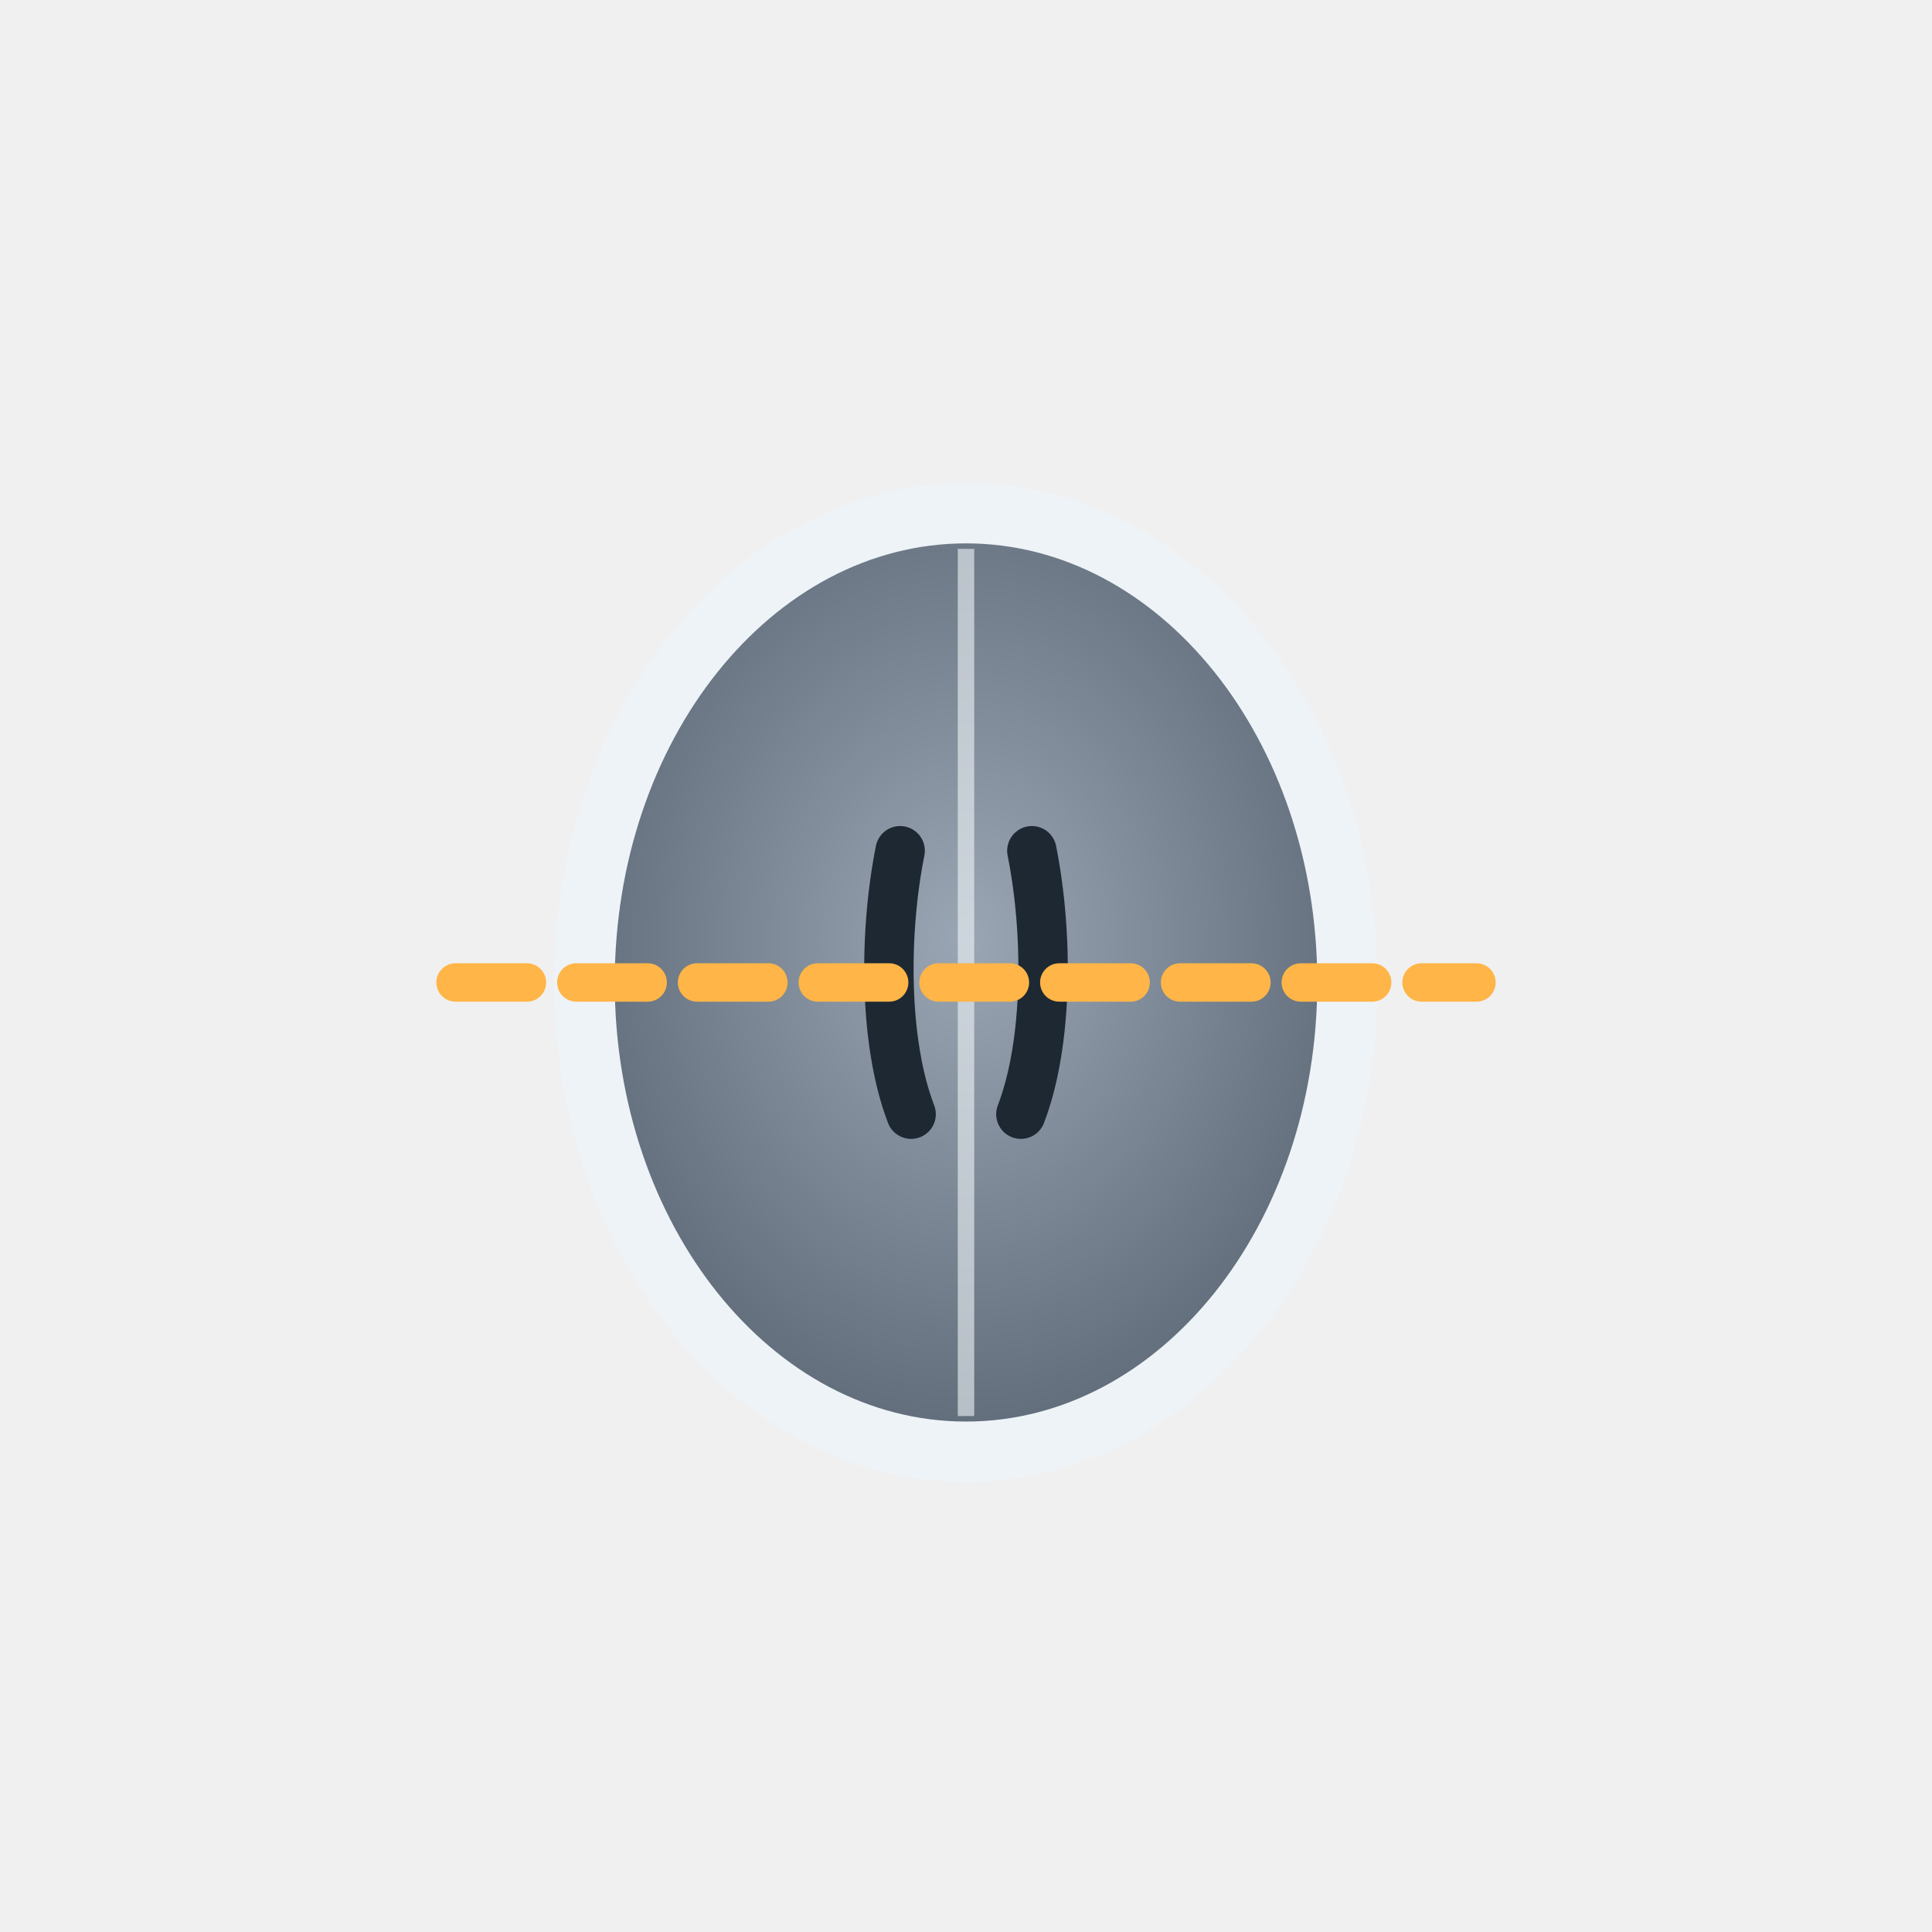
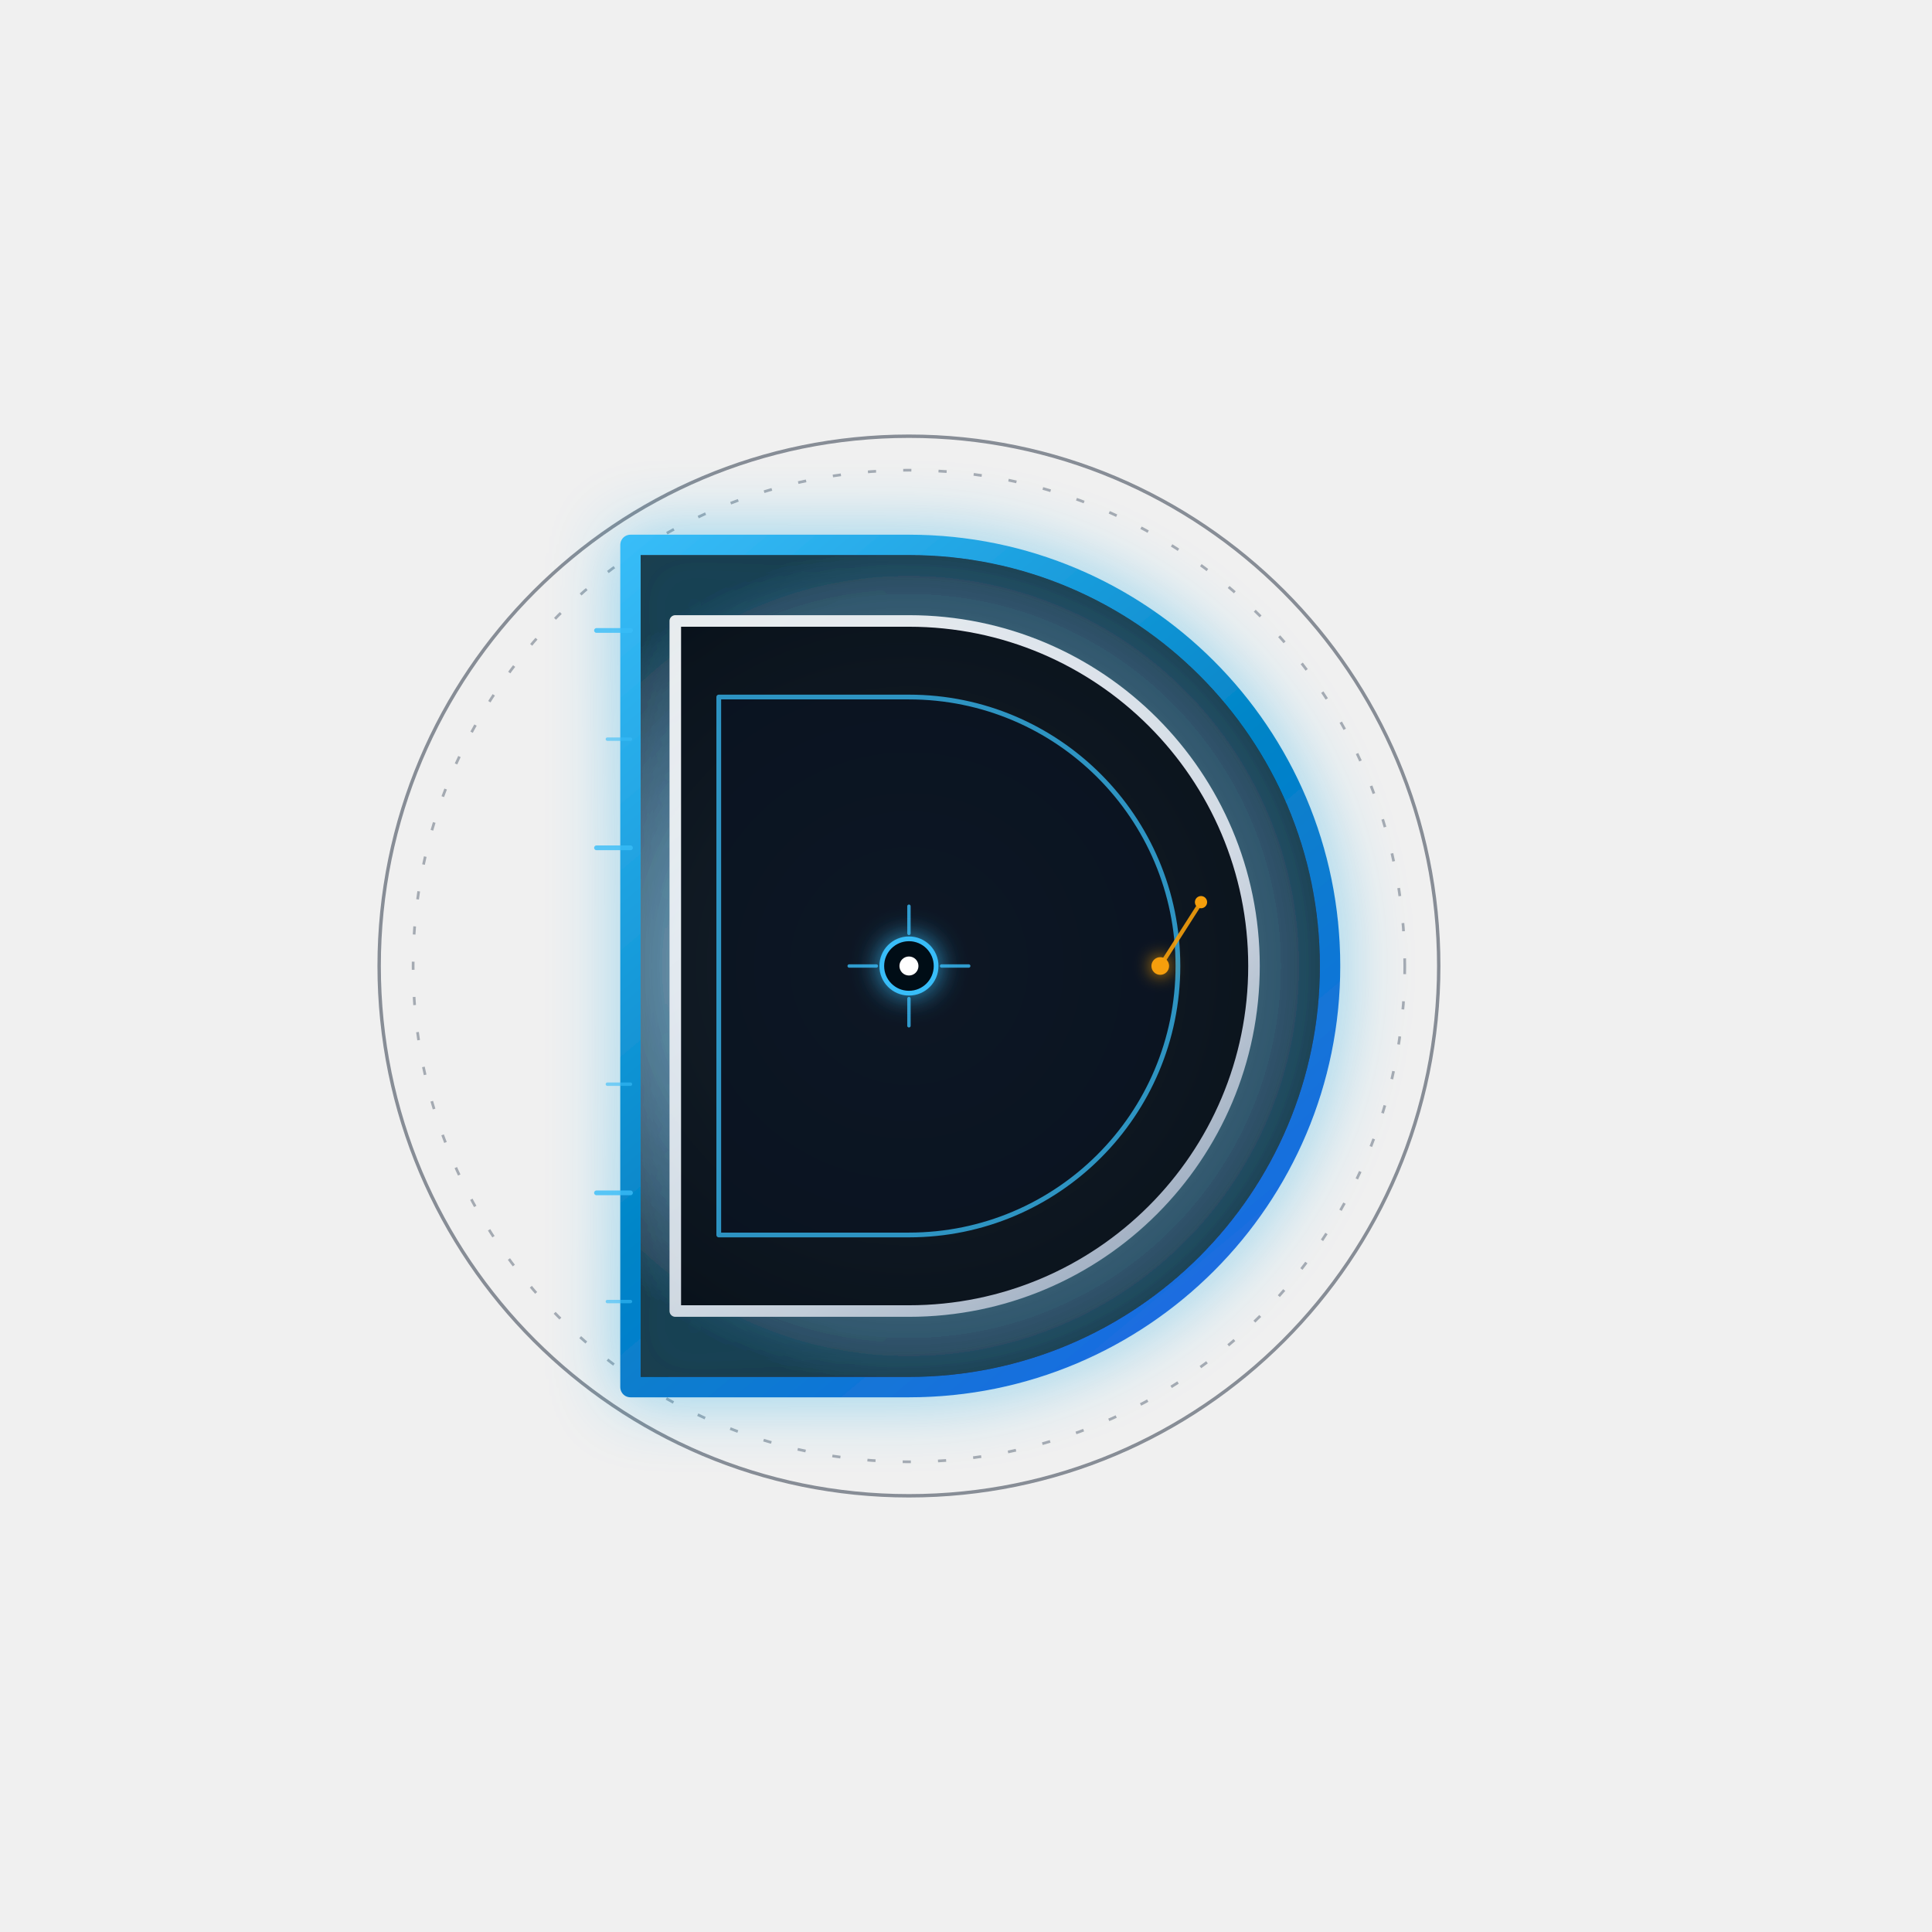
- <svg xmlns="http://www.w3.org/2000/svg" viewBox="-96 -96 704 704">
+ <svg xmlns="http://www.w3.org/2000/svg" viewBox="0 0 1024 1024" width="1024" height="1024">
  <defs>
-     <linearGradient id="bg" x1="0" y1="0" x2="0" y2="1">
-       <stop offset="0" stop-color="#16324f" />
-       <stop offset="1" stop-color="#0a1320" />
+     <linearGradient id="bg" x1="0%" y1="0%" x2="0%" y2="100%">
+       <stop offset="0%" stop-color="#0a1220" />
+       <stop offset="50%" stop-color="#05080f" />
+       <stop offset="100%" stop-color="#020306" />
    </linearGradient>
-     <radialGradient id="brain" cx="0.5" cy="0.45" r="0.6">
-       <stop offset="0" stop-color="#9aa6b3" />
-       <stop offset="1" stop-color="#5e6a77" />
+     <radialGradient id="ambient" cx="470" cy="512" r="450" gradientUnits="userSpaceOnUse">
+       <stop offset="0%" stop-color="#0ea5e9" stop-opacity="0.28" />
+       <stop offset="45%" stop-color="#0284c7" stop-opacity="0.10" />
+       <stop offset="100%" stop-color="#05080f" stop-opacity="0" />
+     </radialGradient>
+     <linearGradient id="gantry-grad" x1="260" y1="200" x2="780" y2="824" gradientUnits="userSpaceOnUse">
+       <stop offset="0%" stop-color="#38bdf8" />
+       <stop offset="50%" stop-color="#0284c7" />
+       <stop offset="100%" stop-color="#2563eb" />
+     </linearGradient>
+     <linearGradient id="bone-grad" x1="295" y1="250" x2="725" y2="760" gradientUnits="userSpaceOnUse">
+       <stop offset="0%" stop-color="#ffffff" />
+       <stop offset="60%" stop-color="#e2e8f0" />
+       <stop offset="100%" stop-color="#94a3b8" />
+     </linearGradient>
+     <radialGradient id="tissue-grad" cx="470" cy="512" r="310" gradientUnits="userSpaceOnUse">
+       <stop offset="0%" stop-color="#38bdf8" stop-opacity="0.18" />
+       <stop offset="65%" stop-color="#0e1a2f" stop-opacity="0.6" />
+       <stop offset="100%" stop-color="#050912" stop-opacity="0.85" />
    </radialGradient>
  </defs>
-   <ellipse cx="256" cy="262" rx="150" ry="182" fill="#eef3f8" />
-   <ellipse cx="256" cy="262" rx="128" ry="160" fill="url(#brain)" />
-   <path d="M232 214c-6 30-6 70 4 96M280 214c6 30 6 70-4 96" stroke="#1d2833" stroke-width="18" stroke-linecap="round" fill="none" />
-   <path d="M256 104v316" stroke="#eef3f8" stroke-width="6" opacity="0.6" />
-   <path d="M70 262h372" stroke="#ffb547" stroke-width="14" stroke-dasharray="26 18" stroke-linecap="round" />
+   <g transform="translate(512, 512) scale(0.72) translate(-512, -512)">
+     <circle cx="470" cy="512" r="390" fill="none" stroke="#1e293b" stroke-width="2.5" opacity="0.5" />
+     <circle cx="470" cy="512" r="365" fill="none" stroke="#334155" stroke-width="2" stroke-dasharray="6 20" opacity="0.4" />
+     <path d="M 265 202               L 470 202               A 310 310 0 0 1 470 822               L 265 822 Z" fill="url(#tissue-grad)" stroke="url(#gantry-grad)" stroke-width="15" stroke-linejoin="round" filter="drop-shadow(0 0 25px rgba(14, 165, 233, 0.45))" />
+     <path d="M 298 258               L 470 258               A 254 254 0 0 1 470 766               L 298 766 Z" fill="#070c14" stroke="url(#bone-grad)" stroke-width="8.5" opacity="0.9" stroke-linejoin="round" />
+     <path d="M 330 314               L 470 314               A 198 198 0 0 1 470 710               L 330 710 Z" fill="#0a1322" stroke="#38bdf8" stroke-width="3.5" opacity="0.75" stroke-linejoin="round" />
+     <line x1="265" y1="145" x2="265" y2="879" stroke="#38bdf8" stroke-width="6" stroke-linecap="round" filter="drop-shadow(0 0 7px rgba(56, 189, 248, 0.7))" />
+     <line x1="240" y1="265" x2="265" y2="265" stroke="#38bdf8" stroke-width="3.5" stroke-linecap="round" opacity="0.8" />
+     <line x1="248" y1="345" x2="265" y2="345" stroke="#38bdf8" stroke-width="2.5" stroke-linecap="round" opacity="0.6" />
+     <line x1="240" y1="425" x2="265" y2="425" stroke="#38bdf8" stroke-width="3.5" stroke-linecap="round" opacity="0.8" />
+     <line x1="248" y1="599" x2="265" y2="599" stroke="#38bdf8" stroke-width="2.5" stroke-linecap="round" opacity="0.6" />
+     <line x1="240" y1="679" x2="265" y2="679" stroke="#38bdf8" stroke-width="3.5" stroke-linecap="round" opacity="0.8" />
+     <line x1="248" y1="759" x2="265" y2="759" stroke="#38bdf8" stroke-width="2.5" stroke-linecap="round" opacity="0.6" />
+     <line x1="426" y1="512" x2="446" y2="512" stroke="#38bdf8" stroke-width="2.5" stroke-linecap="round" opacity="0.8" />
+     <line x1="494" y1="512" x2="514" y2="512" stroke="#38bdf8" stroke-width="2.5" stroke-linecap="round" opacity="0.8" />
+     <line x1="470" y1="468" x2="470" y2="488" stroke="#38bdf8" stroke-width="2.5" stroke-linecap="round" opacity="0.8" />
+     <line x1="470" y1="536" x2="470" y2="556" stroke="#38bdf8" stroke-width="2.5" stroke-linecap="round" opacity="0.8" />
+     <circle cx="470" cy="512" r="20" fill="#050a14" stroke="#38bdf8" stroke-width="3.5" filter="drop-shadow(0 0 10px rgba(56, 189, 248, 0.85))" />
+     <circle cx="470" cy="512" r="7" fill="#ffffff" />
+     <circle cx="655" cy="512" r="6.5" fill="#f59e0b" filter="drop-shadow(0 0 6px #f59e0b)" />
+     <line x1="655" y1="512" x2="685" y2="465" stroke="#f59e0b" stroke-width="3" stroke-linecap="round" opacity="0.9" />
+     <circle cx="685" cy="465" r="4.5" fill="#f59e0b" />
+   </g>
</svg>
